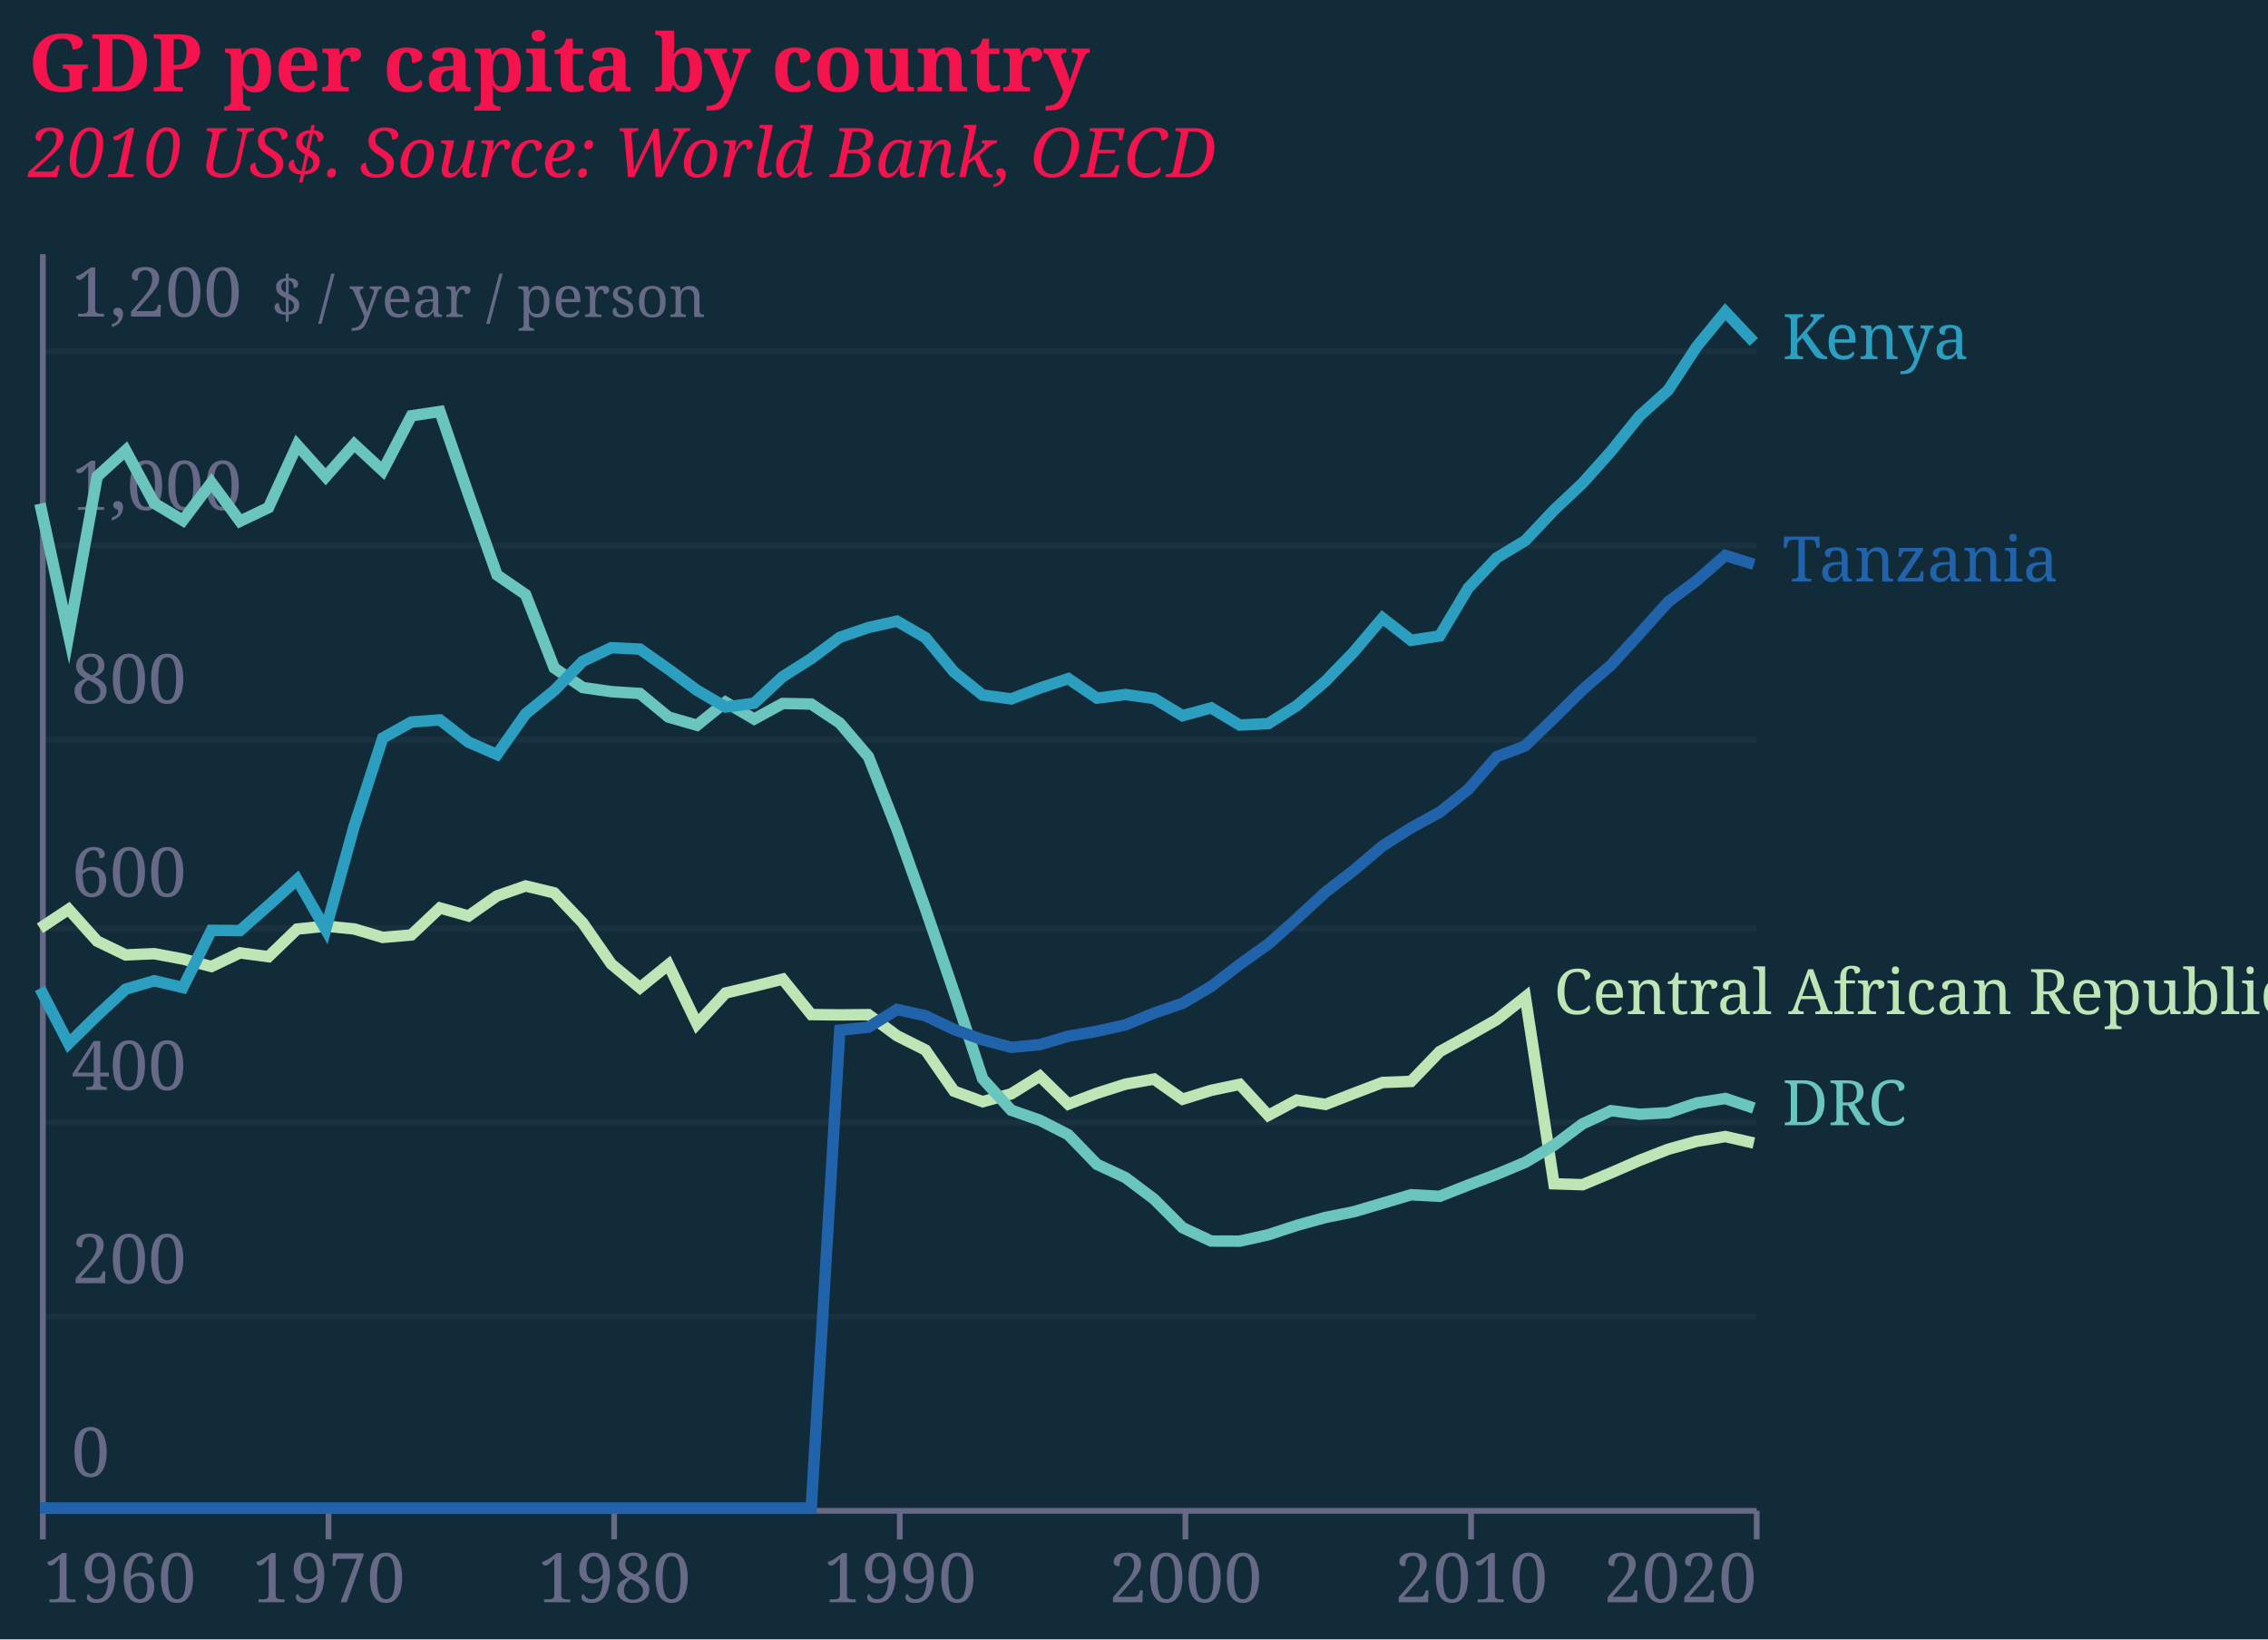
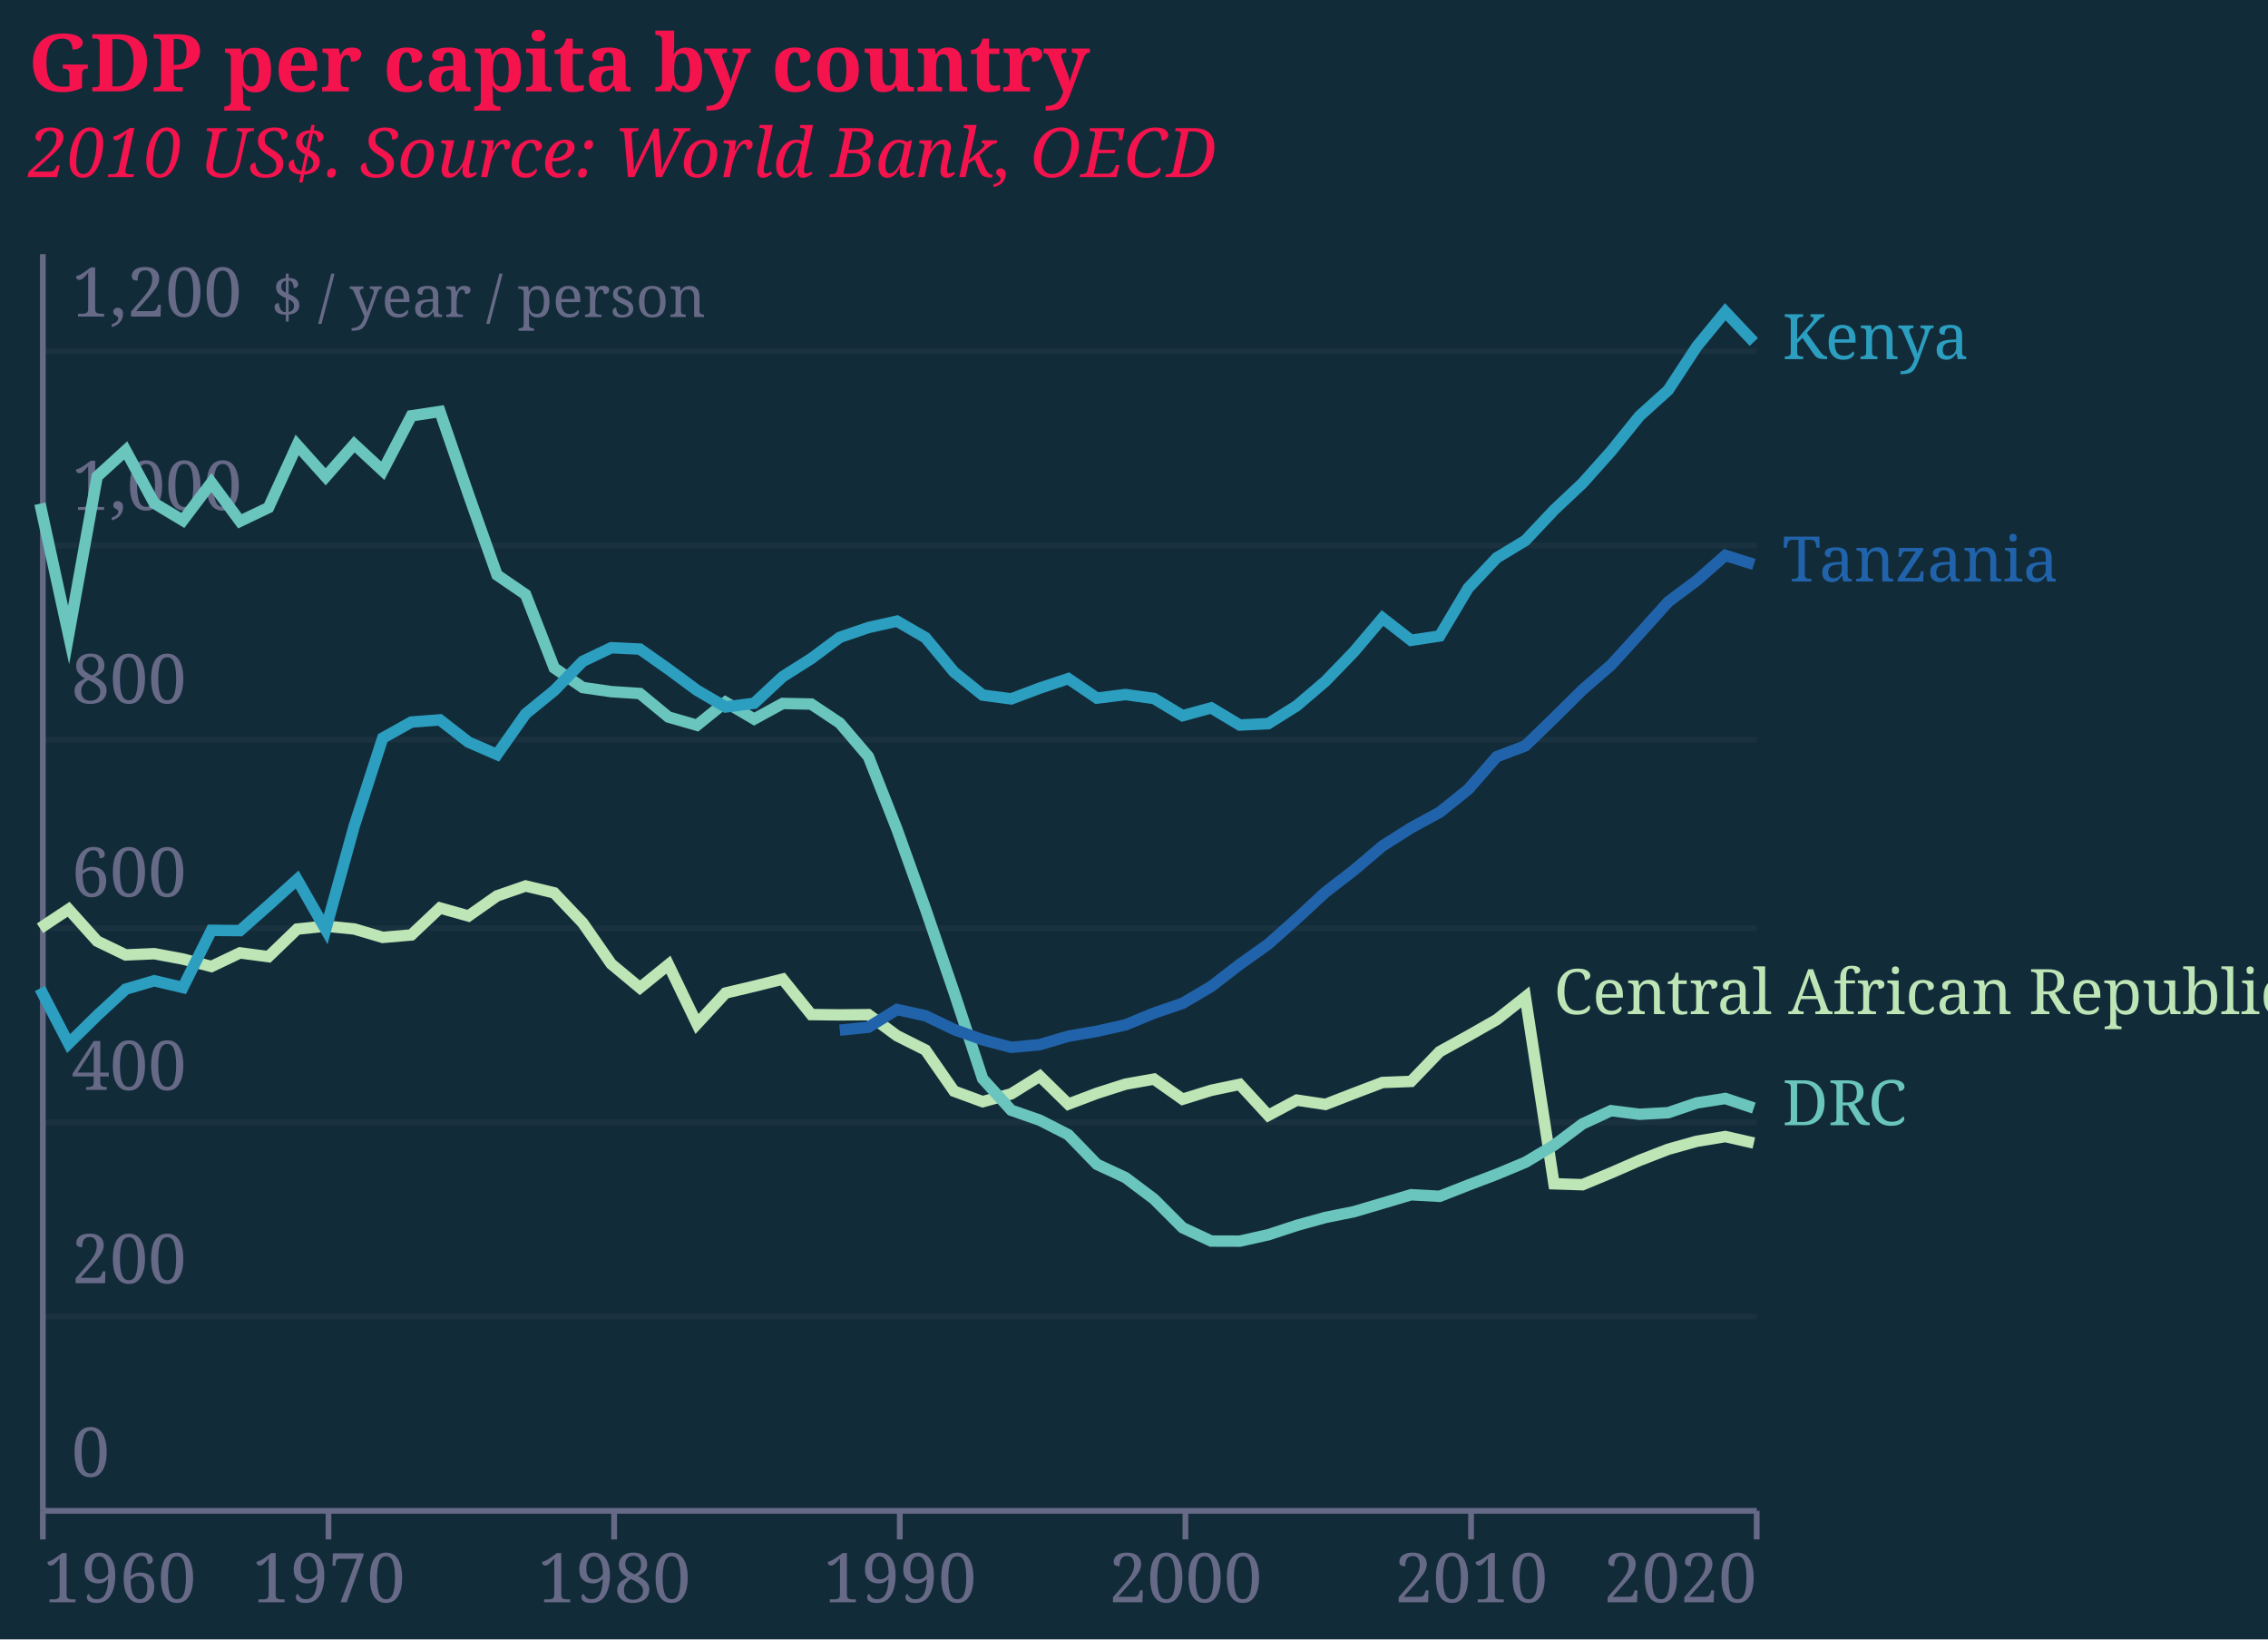
<svg xmlns="http://www.w3.org/2000/svg" version="1.1" class="marks" width="397" height="287" viewBox="0 0 397 287">
  <rect width="397" height="287" fill="#122B39" />
  <g fill="none" stroke-miterlimit="10" transform="translate(7,44)">
    <g class="mark-group role-frame root" role="graphics-object" aria-roledescription="group mark container">
      <g transform="translate(0,0)">
        <path class="background" aria-hidden="true" d="M0,0h300v220h-300Z" />
        <g>
          <g class="mark-group role-axis" aria-hidden="true">
            <g transform="translate(0.5,0.5)">
              <path class="background" aria-hidden="true" d="M0,0h0v0h0Z" pointer-events="none" />
              <g>
                <g class="mark-rule role-axis-grid" pointer-events="none">
                  <line transform="translate(0,220)" x2="300" y2="0" stroke="#676A86" stroke-opacity="0.1" stroke-width="1" opacity="1" />
                  <line transform="translate(0,186)" x2="300" y2="0" stroke="#676A86" stroke-opacity="0.1" stroke-width="1" opacity="1" />
                  <line transform="translate(0,152)" x2="300" y2="0" stroke="#676A86" stroke-opacity="0.1" stroke-width="1" opacity="1" />
                  <line transform="translate(0,118)" x2="300" y2="0" stroke="#676A86" stroke-opacity="0.1" stroke-width="1" opacity="1" />
                  <line transform="translate(0,85)" x2="300" y2="0" stroke="#676A86" stroke-opacity="0.1" stroke-width="1" opacity="1" />
                  <line transform="translate(0,51)" x2="300" y2="0" stroke="#676A86" stroke-opacity="0.1" stroke-width="1" opacity="1" />
                  <line transform="translate(0,17)" x2="300" y2="0" stroke="#676A86" stroke-opacity="0.1" stroke-width="1" opacity="1" />
                </g>
              </g>
              <path class="foreground" aria-hidden="true" d="" pointer-events="none" display="none" />
            </g>
          </g>
          <g class="mark-group role-axis" role="graphics-symbol" aria-roledescription="axis" aria-label="X-axis for a time scale with values from Friday, 01 January 1960, 12:00:00 AM to Wednesday, 01 January 2020, 12:00:00 AM">
            <g transform="translate(0.5,220.5)">
              <path class="background" aria-hidden="true" d="M0,0h0v0h0Z" pointer-events="none" />
              <g>
                <g class="mark-rule role-axis-tick" pointer-events="none">
                  <line transform="translate(0,0)" x2="0" y2="5" stroke="#676A86" stroke-width="1" opacity="1" />
                  <line transform="translate(50,0)" x2="0" y2="5" stroke="#676A86" stroke-width="1" opacity="1" />
                  <line transform="translate(100,0)" x2="0" y2="5" stroke="#676A86" stroke-width="1" opacity="1" />
                  <line transform="translate(150,0)" x2="0" y2="5" stroke="#676A86" stroke-width="1" opacity="1" />
                  <line transform="translate(200,0)" x2="0" y2="5" stroke="#676A86" stroke-width="1" opacity="1" />
                  <line transform="translate(250,0)" x2="0" y2="5" stroke="#676A86" stroke-width="1" opacity="1" />
                  <line transform="translate(300,0)" x2="0" y2="5" stroke="#676A86" stroke-width="1" opacity="1" />
                </g>
                <g class="mark-text role-axis-label" pointer-events="none">
                  <text text-anchor="start" transform="translate(0,16)" font-family="Georgia" font-size="12px" fill="#676A86" opacity="1">1960</text>
                  <text text-anchor="middle" transform="translate(50.00627,16)" font-family="Georgia" font-size="12px" fill="#676A86" opacity="1">1970</text>
                  <text text-anchor="middle" transform="translate(100,16)" font-family="Georgia" font-size="12px" fill="#676A86" opacity="1">1980</text>
                  <text text-anchor="middle" transform="translate(150.0068,16)" font-family="Georgia" font-size="12px" fill="#676A86" opacity="1">1990</text>
                  <text text-anchor="middle" transform="translate(200,16)" font-family="Georgia" font-size="12px" fill="#676A86" opacity="1">2000</text>
                  <text text-anchor="middle" transform="translate(250.0068,16)" font-family="Georgia" font-size="12px" fill="#676A86" opacity="1">2010</text>
                  <text text-anchor="end" transform="translate(300,16)" font-family="Georgia" font-size="12px" fill="#676A86" opacity="1">2020</text>
                </g>
                <g class="mark-rule role-axis-domain" pointer-events="none">
                  <line transform="translate(0,0)" x2="300" y2="0" stroke="#676A86" stroke-width="1" opacity="1" />
                </g>
              </g>
              <path class="foreground" aria-hidden="true" d="" pointer-events="none" display="none" />
            </g>
          </g>
          <g class="mark-group role-axis" role="graphics-symbol" aria-roledescription="axis" aria-label="Y-axis titled '$ / year / person' for a linear scale with values from 0 to 1,300">
            <g transform="translate(0.5,0.5)">
              <path class="background" aria-hidden="true" d="M0,0h0v0h0Z" pointer-events="none" />
              <g>
                <g class="mark-text role-axis-label" pointer-events="none">
                  <text text-anchor="start" transform="translate(5,214)" font-family="Georgia" font-size="12px" fill="#676A86" opacity="1">0</text>
                  <text text-anchor="start" transform="translate(5,180.1538)" font-family="Georgia" font-size="12px" fill="#676A86" opacity="1">200</text>
                  <text text-anchor="start" transform="translate(5,146.3077)" font-family="Georgia" font-size="12px" fill="#676A86" opacity="1">400</text>
                  <text text-anchor="start" transform="translate(5,112.4615)" font-family="Georgia" font-size="12px" fill="#676A86" opacity="1">600</text>
                  <text text-anchor="start" transform="translate(5,78.61538)" font-family="Georgia" font-size="12px" fill="#676A86" opacity="1">800</text>
                  <text text-anchor="start" transform="translate(5,44.76923)" font-family="Georgia" font-size="12px" fill="#676A86" opacity="1">1,000</text>
                  <text text-anchor="start" transform="translate(5,10.92308)" font-family="Georgia" font-size="12px" fill="#676A86" opacity="1">1,200</text>
                </g>
                <g class="mark-rule role-axis-domain" pointer-events="none">
                  <line transform="translate(0,220)" x2="0" y2="-220" stroke="#676A86" stroke-width="1" opacity="1" />
                </g>
                <g class="mark-text role-axis-title" pointer-events="none">
                  <text text-anchor="start" transform="translate(40,11)" font-family="Georgia" font-size="10px" font-weight="normal" fill="#676A86" opacity="1">$ / year / person</text>
                </g>
              </g>
              <path class="foreground" aria-hidden="true" d="" pointer-events="none" display="none" />
            </g>
          </g>
          <g class="mark-group role-scope layer_0_pathgroup" role="graphics-object" aria-roledescription="group mark container">
            <g transform="translate(0,0)">
              <path class="background" aria-hidden="true" d="M0,0h300v220h-300Z" />
              <g>
                <g class="mark-line role-mark layer_0_marks" role="graphics-object" aria-roledescription="line mark container">
                  <path aria-label="Country: Central Afican Republic; Year: 1960; GDP per capita ($): 599.7006184; Value: 599.7006184" role="graphics-symbol" aria-roledescription="line mark" d="M0,118.512L5.01,115.187L10.007,120.761L15.003,123.176L20,122.959L25.01,123.896L30.007,125.203L35.003,122.819L40,123.482L45.01,118.653L50.007,118.137L55.003,118.629L60,120.11L65.01,119.677L70.007,114.955L75.003,116.359L80,112.844L85.01,111.104L90.007,112.308L95.003,117.569L100,124.763L105.01,128.929L110.007,124.88L115.003,135.258L120,129.846L125.01,128.656L130.007,127.413L135.003,133.617L140,133.677L145.01,133.63L150.007,137.322L155.003,139.829L160,147.025L165.01,148.87L170.007,147.5L175.003,144.393L180,149.295L185.01,147.396L190.007,145.8L195.003,144.912L200,148.438L205.01,146.882L210.007,145.834L215.003,151.266L220,148.594L225.01,149.346L230.007,147.407L235.003,145.508L240,145.319L245.01,140.107L250.007,137.344L255.003,134.498L260,130.537L265.01,163.242L270.007,163.402L275.003,161.329L280,159.145L285.01,157.197L290.007,155.8L295.003,154.972L300,156.111" stroke="rgb(189, 229, 181)" stroke-width="2" />
                </g>
              </g>
              <path class="foreground" aria-hidden="true" d="" display="none" />
            </g>
            <g transform="translate(0,0)">
              <path class="background" aria-hidden="true" d="M0,0h300v220h-300Z" />
              <g>
                <g class="mark-line role-mark layer_0_marks" role="graphics-object" aria-roledescription="line mark container">
                  <path aria-label="Country: Democratic Republic of Congo; Year: 1960; GDP per capita ($): 1038.932091; Value: 1038.932091" role="graphics-symbol" aria-roledescription="line mark" d="M0,44.181L5.01,67.163L10.007,39.42L15.003,34.859L20,44.1L25.01,47.112L30.007,40.485L35.003,47.25L40,44.866L45.01,33.9L50.007,39.47L55.003,33.775L60,38.415L65.01,28.791L70.007,28.041L75.003,42.553L80,56.658L85.01,60.09L90.007,72.927L95.003,76.365L100,77.084L105.01,77.411L110.007,81.53L115.003,82.97L120,78.932L125.01,81.884L130.007,79.152L135.003,79.259L140,82.585L145.01,88.464L150.007,101.177L155.003,115.111L160,129.71L165.01,144.854L170.007,150.363L175.003,152.107L180,154.658L185.01,159.834L190.007,162.161L195.003,165.92L200,170.925L205.01,173.268L210.007,173.283L215.003,172.167L220,170.525L225.01,169.136L230.007,168.126L235.003,166.648L240,165.162L245.01,165.437L250.007,163.473L255.003,161.57L260,159.483L265.01,156.501L270.007,152.758L275.003,150.443L280,151.074L285.01,150.797L290.007,149.094L295.003,148.307L300,149.988" stroke="rgb(105, 197, 190)" stroke-width="2" />
                </g>
              </g>
              <path class="foreground" aria-hidden="true" d="" display="none" />
            </g>
            <g transform="translate(0,0)">
              <path class="background" aria-hidden="true" d="M0,0h300v220h-300Z" />
              <g>
                <g class="mark-line role-mark layer_0_marks" role="graphics-object" aria-roledescription="line mark container">
                  <path aria-label="Country: Kenya; Year: 1960; GDP per capita ($): 537.4608807; Value: 537.4608807" role="graphics-symbol" aria-roledescription="line mark" d="M0,129.045L5.01,138.696L10.007,133.778L15.003,129.167L20,127.698L25.01,128.882L30.007,118.871L35.003,118.919L40,114.5L45.01,109.974L50.007,118.723L55.003,100.614L60,85.203L65.01,82.406L70.007,82.03L75.003,85.924L80,88.092L85.01,80.974L90.007,76.901L95.003,71.779L100,69.395L105.01,69.635L110.007,73.157L115.003,76.847L120,79.772L125.01,79.117L130.007,74.464L135.003,71.3L140,67.576L145.01,65.864L150.007,64.746L155.003,67.633L160,73.651L165.01,77.687L170.007,78.353L175.003,76.467L180,74.809L185.01,78.217L190.007,77.593L195.003,78.284L200,81.296L205.01,79.927L210.007,82.93L215.003,82.682L220,79.546L225.01,75.27L230.007,70.094L235.003,64.198L240,68.098L245.01,67.333L250.007,58.945L255.003,53.649L260,50.629L265.01,45.307L270.007,40.6L275.003,35.008L280,28.817L285.01,24.296L290.007,16.673L295.003,10.577L300,15.87" stroke="rgb(44, 158, 192)" stroke-width="2" />
                </g>
              </g>
              <path class="foreground" aria-hidden="true" d="" display="none" />
            </g>
+           </g>
+           <g class="mark-group role-scope layer_1_pathgroup" role="graphics-object" aria-roledescription="group mark container">
            <g transform="translate(0,0)">
              <path class="background" aria-hidden="true" d="M0,0h300v220h-300Z" />
              <g>
-                 <g class="mark-line role-mark layer_0_marks" role="graphics-object" aria-roledescription="line mark container">
-                   <path aria-label="Country: Tanzania; Year: 1960; GDP per capita ($): 0; Value: 0" role="graphics-symbol" aria-roledescription="line mark" d="M0,220L5.01,220L10.007,220L15.003,220L20,220L25.01,220L30.007,220L35.003,220L40,220L45.01,220L50.007,220L55.003,220L60,220L65.01,220L70.007,220L75.003,220L80,220L85.01,220L90.007,220L95.003,220L100,220L105.01,220L110.007,220L115.003,220L120,220L125.01,220L130.007,220L135.003,220L140,136.352L145.01,135.833L150.007,132.729L155.003,133.83L160,136.229L165.01,138.029L170.007,139.357L175.003,138.885L180,137.409L185.01,136.543L190.007,135.425L195.003,133.363L200,131.649L205.01,128.695L210.007,124.838L215.003,121.285L220,116.831L225.01,112.199L230.007,108.341L235.003,104.097L240,100.931L245.01,98.201L250.007,94.193L255.003,88.47L260,86.573L265.01,81.72L270.007,76.767L275.003,72.431L280,66.946L285.01,61.369L290.007,57.634L295.003,53.232L300,54.804" stroke="rgb(33, 99, 170)" stroke-width="2" />
+                 <g class="mark-line role-mark layer_1_marks" role="graphics-object" aria-roledescription="line mark container">
+                   <path aria-label="Country: Tanzania; Year: 1988; GDP per capita ($): 494.2807429; Value: 494.2807429" role="graphics-symbol" aria-roledescription="line mark" d="M140,136.352L145.01,135.833L150.007,132.729L155.003,133.83L160,136.229L165.01,138.029L170.007,139.357L175.003,138.885L180,137.409L185.01,136.543L190.007,135.425L195.003,133.363L200,131.649L205.01,128.695L210.007,124.838L215.003,121.285L220,116.831L225.01,112.199L230.007,108.341L235.003,104.097L240,100.931L245.01,98.201L250.007,94.193L255.003,88.47L260,86.573L265.01,81.72L270.007,76.767L275.003,72.431L280,66.946L285.01,61.369L290.007,57.634L295.003,53.232L300,54.804" stroke="rgb(33, 99, 170)" stroke-width="2" />
                </g>
              </g>
              <path class="foreground" aria-hidden="true" d="" display="none" />
            </g>
          </g>
-           <g class="mark-text role-mark layer_1_marks" role="graphics-object" aria-roledescription="text mark container">
+           <g class="mark-text role-mark layer_2_marks" role="graphics-object" aria-roledescription="text mark container">
            <text aria-label="Country: Kenya; Year: 2020; GDP per capita ($): 1206.221567; Value: 1206.221567" role="graphics-symbol" aria-roledescription="text mark" text-anchor="start" transform="translate(305,18.8702)" font-family="Georgia" font-size="11px" fill="rgb(44, 158, 192)">Kenya</text>
-             <text aria-label="Country: Tanzania; Year: 2020; GDP per capita ($): 976.1566254; Value: 976.1566254" role="graphics-symbol" aria-roledescription="text mark" text-anchor="start" transform="translate(305,57.80426)" font-family="Georgia" font-size="11px" fill="rgb(33, 99, 170)">Tanzania</text>
          </g>
-           <g class="mark-text role-mark layer_2_marks" role="graphics-object" aria-roledescription="text mark container">
+           <g class="mark-text role-mark layer_3_marks" role="graphics-object" aria-roledescription="text mark container">
            <text aria-label="Country: Central Afican Republic; Year: 2012; GDP per capita ($): 528.6454444; Value: 528.6454444" role="graphics-symbol" aria-roledescription="text mark" text-anchor="start" transform="translate(265,133.5369)" font-family="Georgia" font-size="11px" fill="rgb(189, 229, 181)">Central African Republic</text>
          </g>
-           <g class="mark-text role-mark layer_3_marks" role="graphics-object" aria-roledescription="text mark container">
+           <g class="mark-text role-mark layer_4_marks" role="graphics-object" aria-roledescription="text mark container">
            <text aria-label="Country: Democratic Republic of Congo; Year: 2020; GDP per capita ($): 413.7090403; Value: 413.7090403" role="graphics-symbol" aria-roledescription="text mark" text-anchor="start" transform="translate(305,152.9877)" font-family="Georgia" font-size="11px" fill="rgb(105, 197, 190)">DRC</text>
+           </g>
+           <g class="mark-text role-mark layer_5_marks" role="graphics-object" aria-roledescription="text mark container">
+             <text aria-label="Country: Tanzania; Year: 2020; GDP per capita ($): 976.1566254; Value: 976.1566254" role="graphics-symbol" aria-roledescription="text mark" text-anchor="start" transform="translate(305,57.80426)" font-family="Georgia" font-size="11px" fill="rgb(33, 99, 170)">Tanzania</text>
          </g>
          <g class="mark-group role-title">
            <g transform="translate(-2,-32)">
              <path class="background" aria-hidden="true" d="M0,0h0v0h0Z" pointer-events="none" />
              <g>
                <g class="mark-text role-title-text" role="graphics-symbol" aria-roledescription="title" aria-label="Title text 'GDP per capita by country'" pointer-events="none">
                  <text text-anchor="start" transform="translate(0,4)" font-family="Georgia" font-size="14px" font-weight="bold" fill="#F4134D" opacity="1">GDP per capita by country</text>
                </g>
                <g class="mark-text role-title-subtitle" role="graphics-symbol" aria-roledescription="subtitle" aria-label="Subtitle text '2010 US$. Source: World Bank, OECD'" pointer-events="none">
                  <text text-anchor="start" transform="translate(0,19)" font-family="Georgia" font-size="12px" font-style="italic" fill="#F4134D" opacity="1">2010 US$. Source: World Bank, OECD</text>
                </g>
              </g>
              <path class="foreground" aria-hidden="true" d="" pointer-events="none" display="none" />
            </g>
          </g>
        </g>
        <path class="foreground" aria-hidden="true" d="" display="none" />
      </g>
    </g>
  </g>
</svg>
